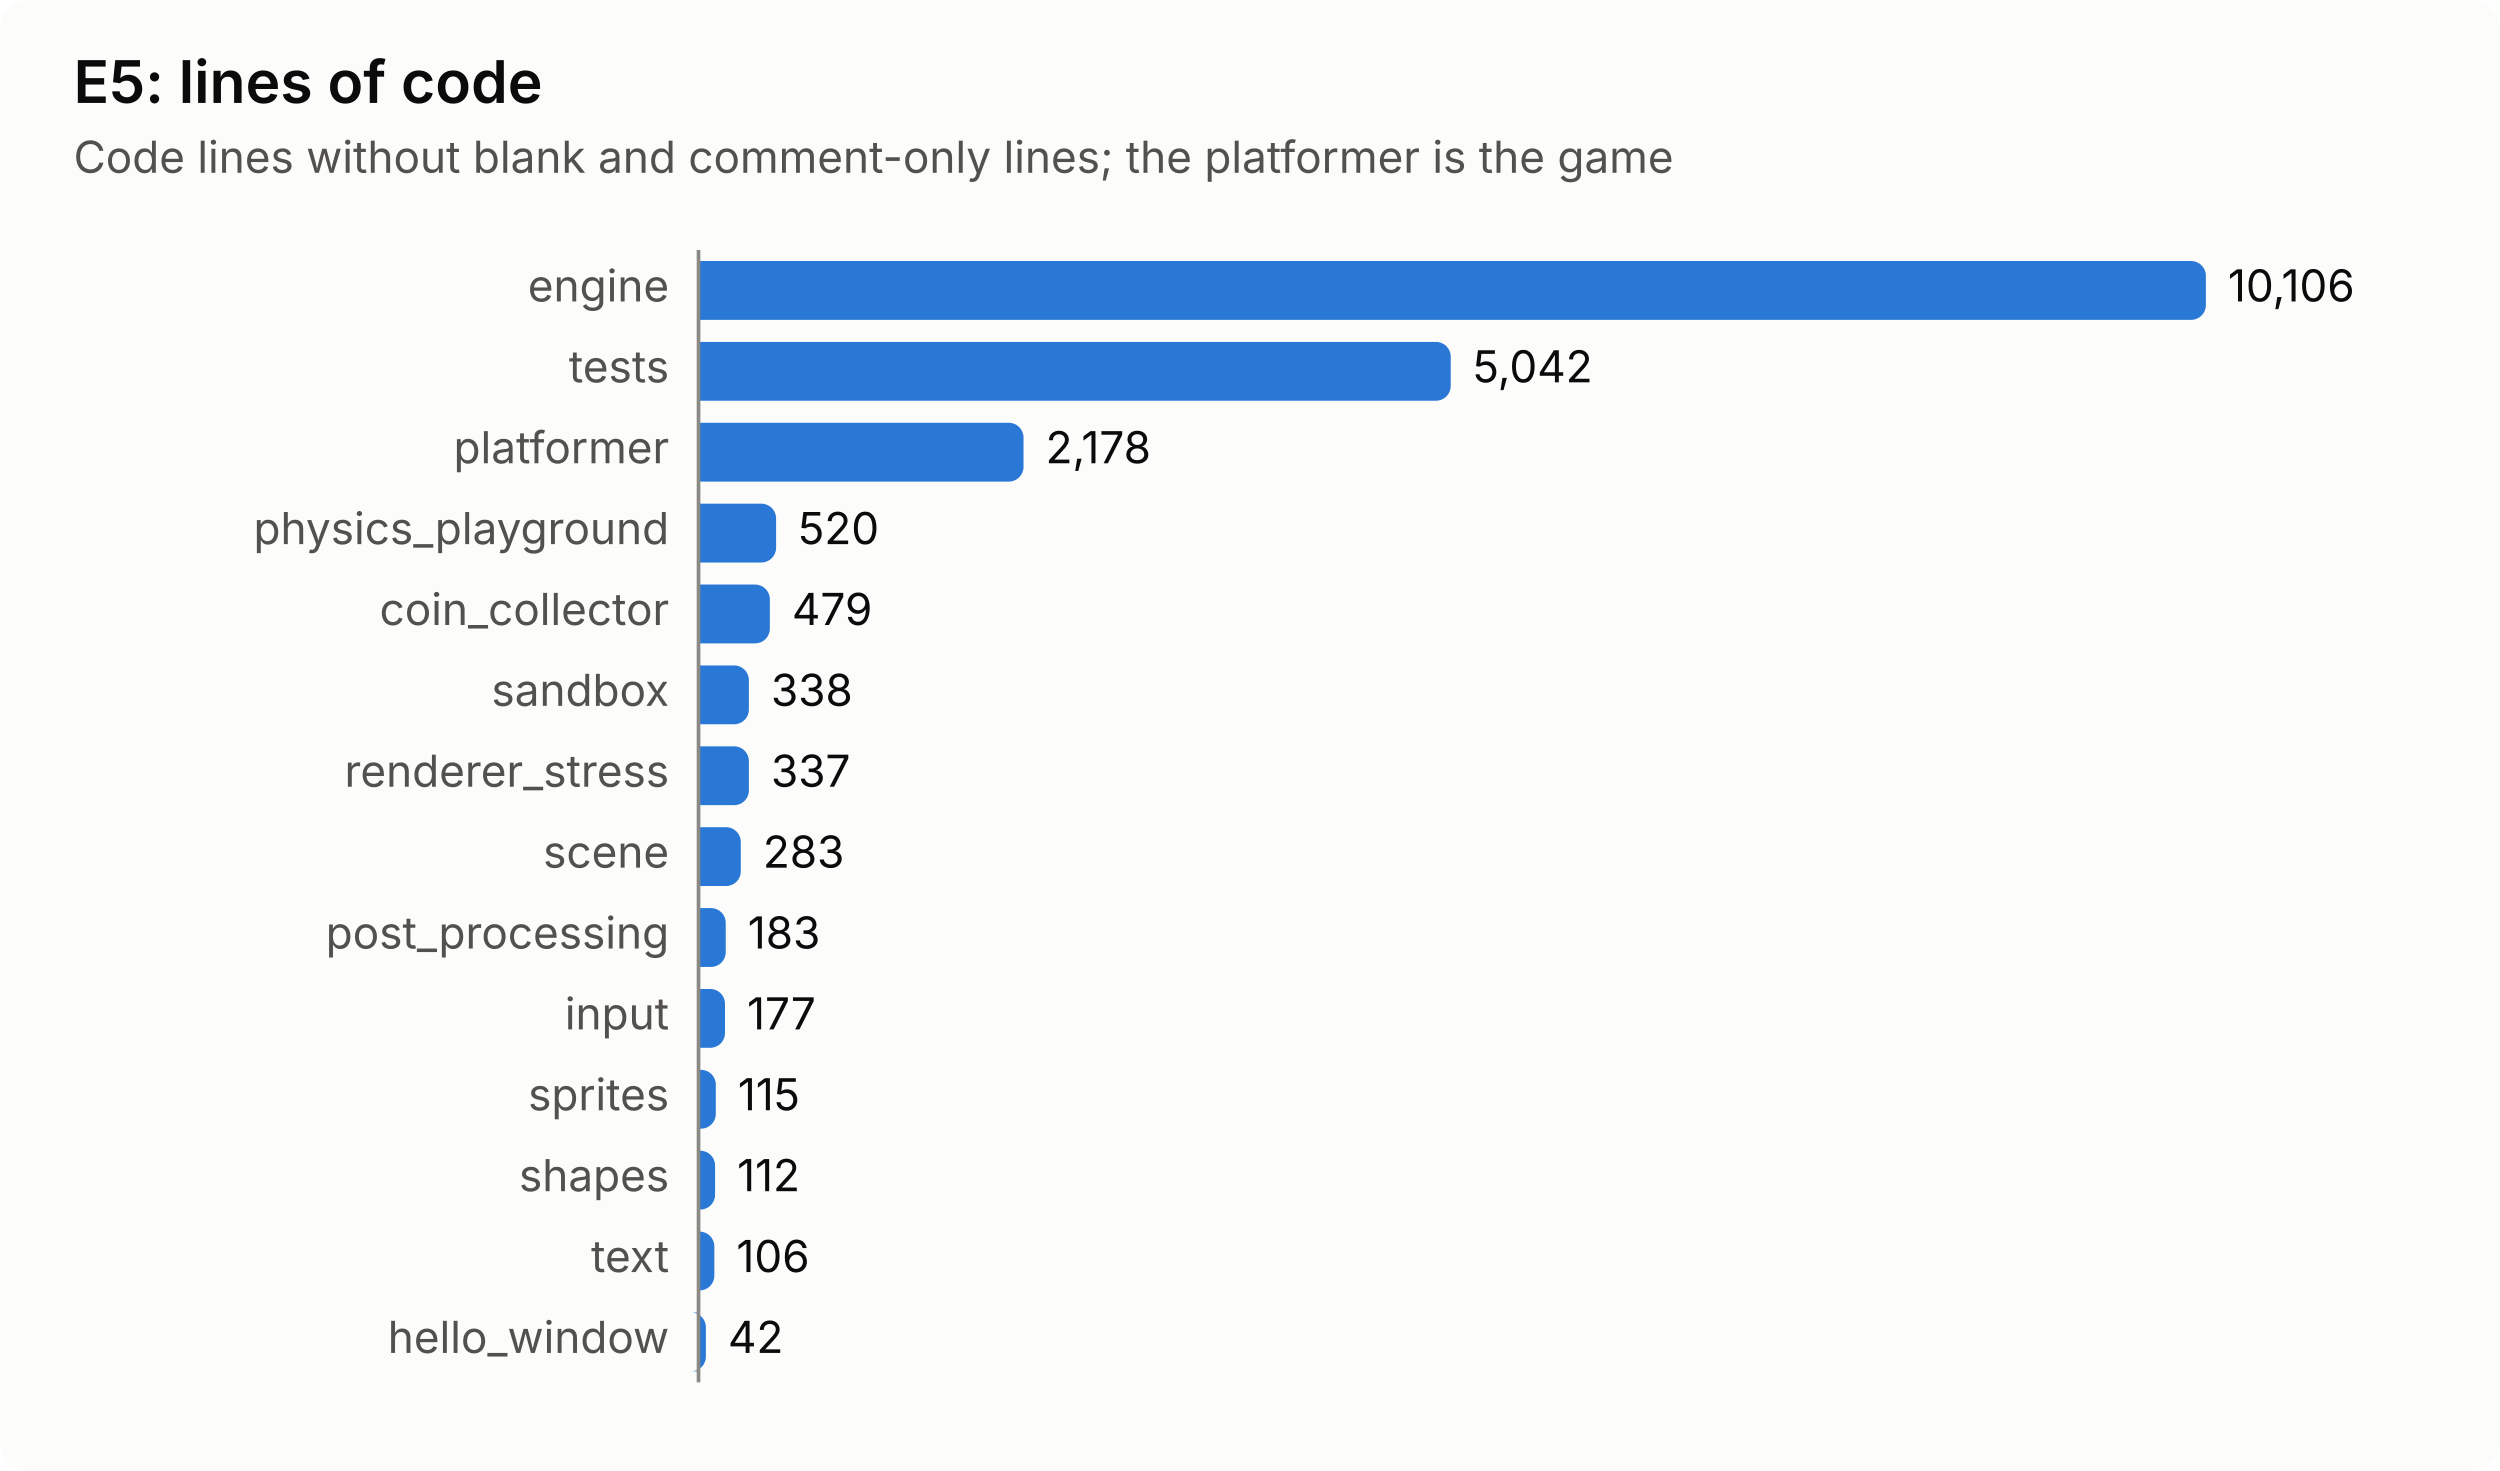
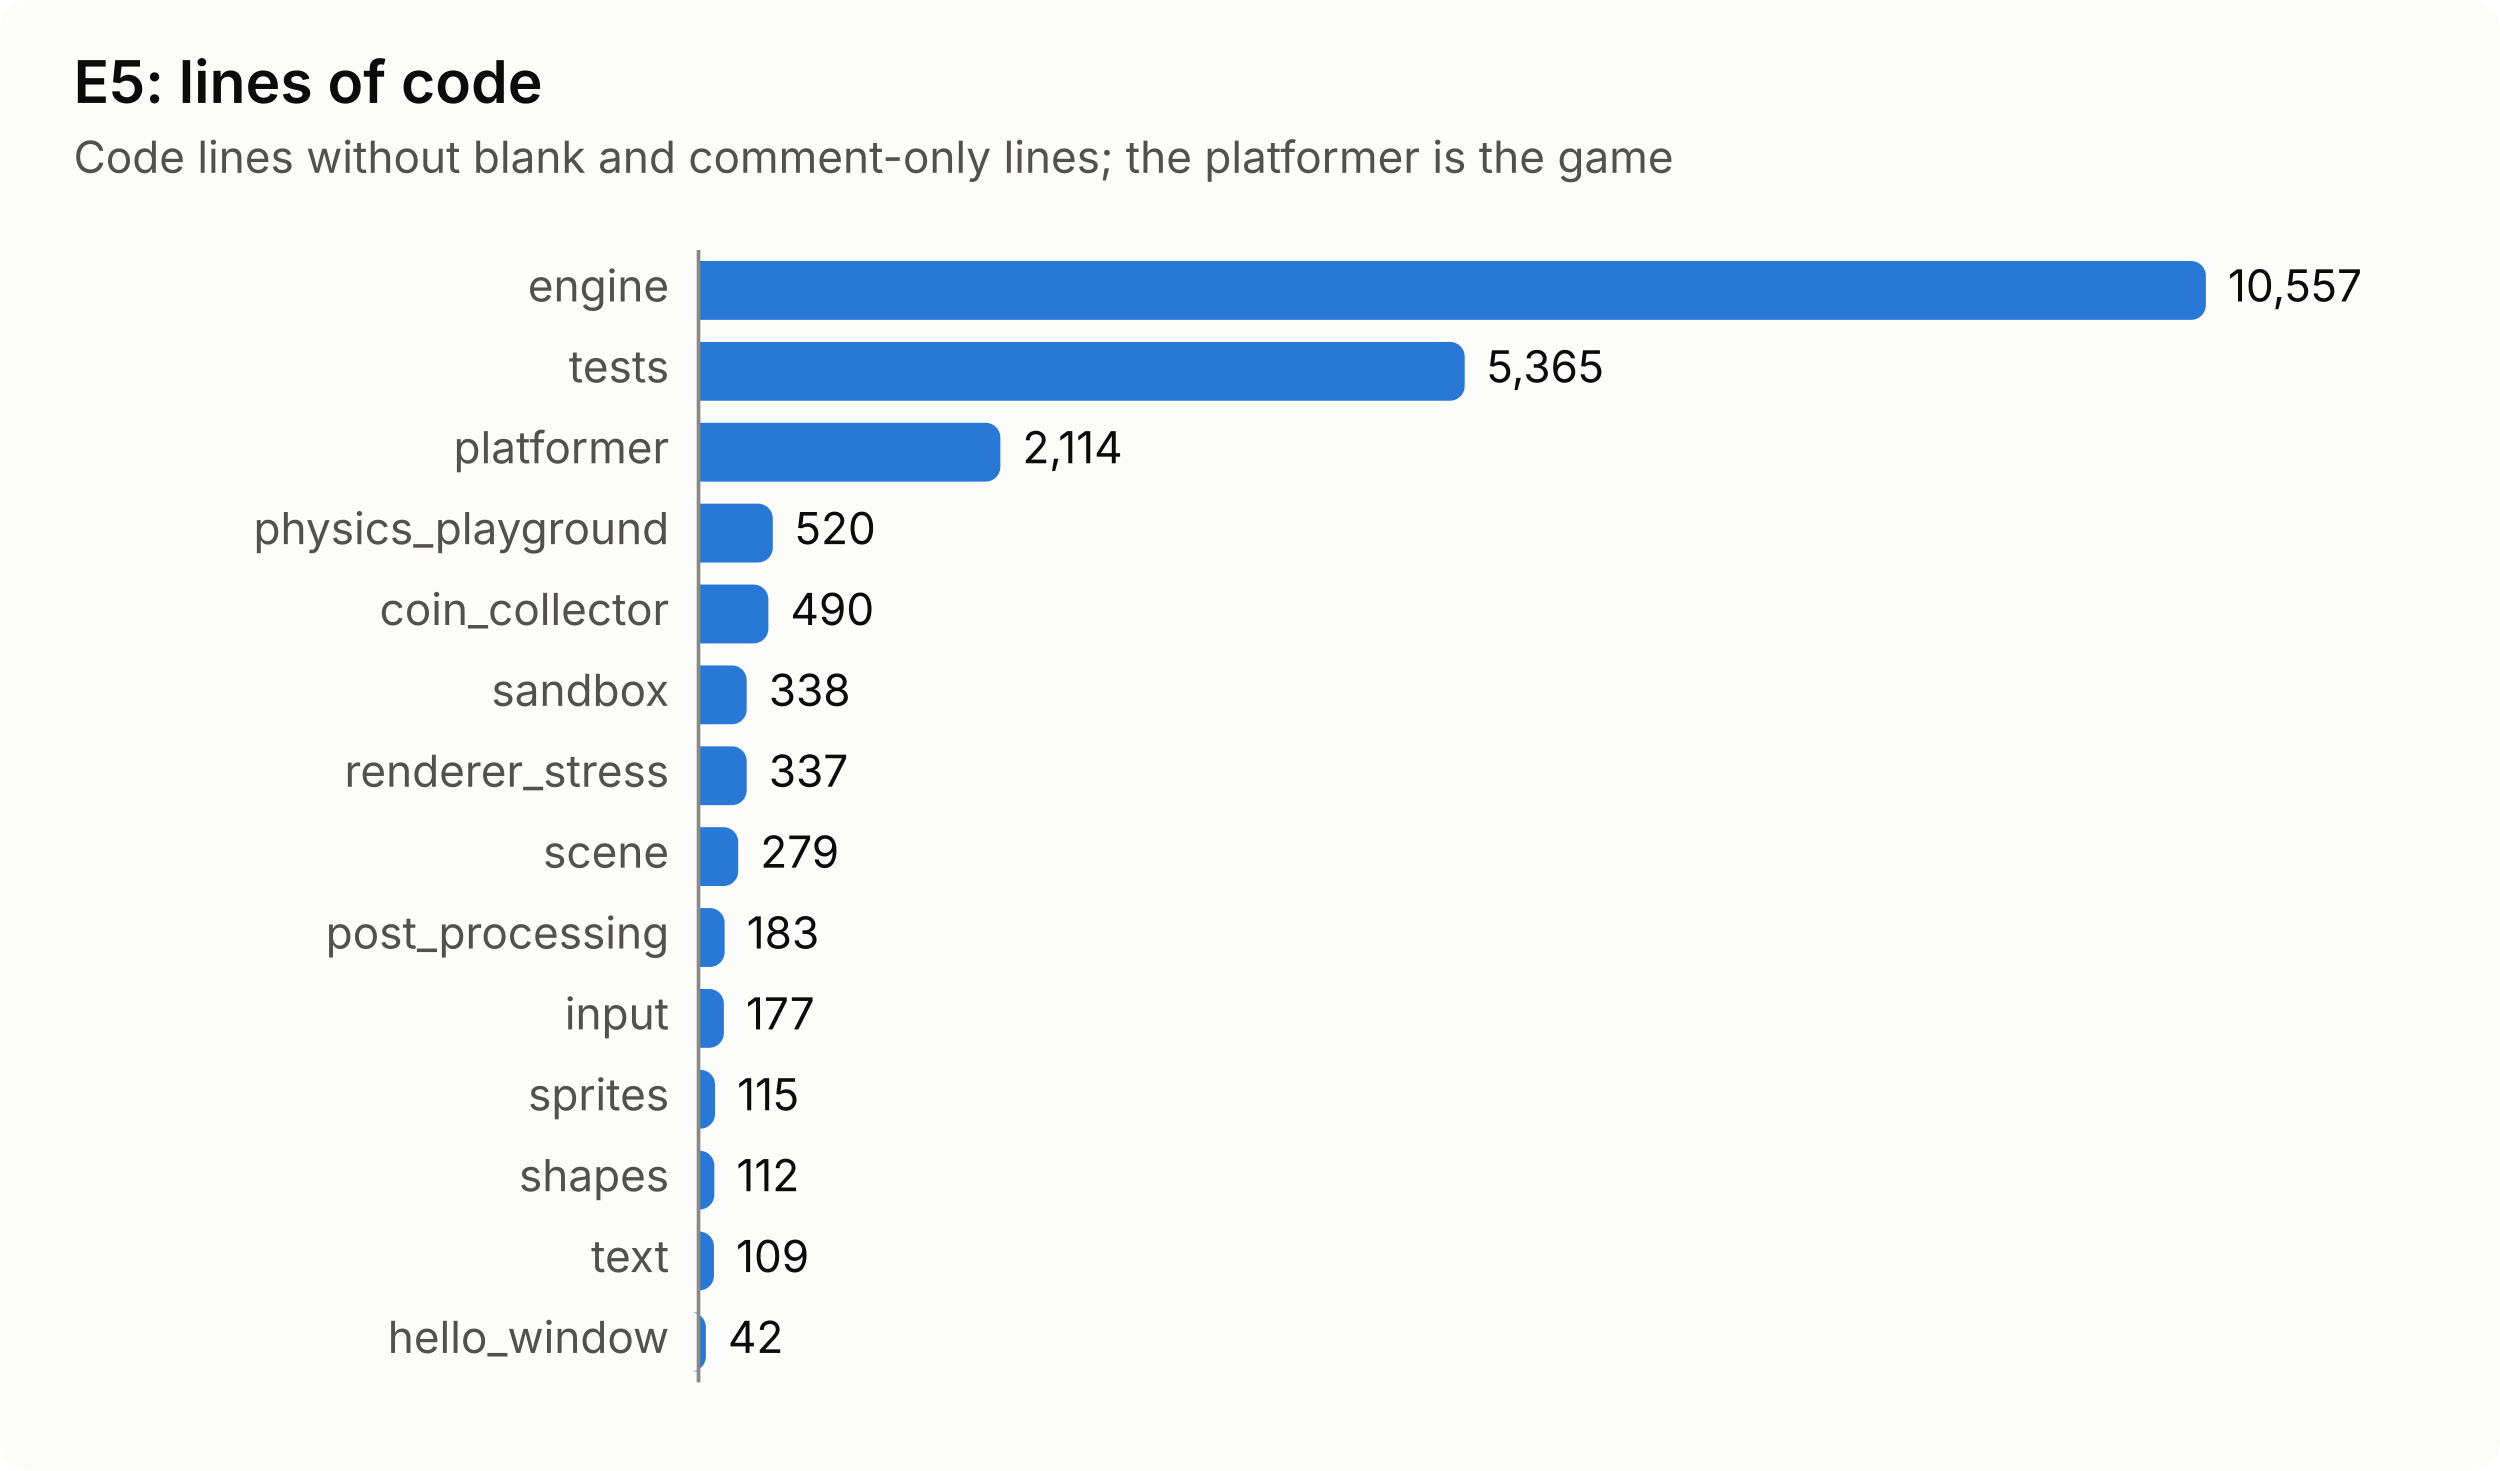
<svg xmlns="http://www.w3.org/2000/svg" viewBox="0 0 680 400" width="680" height="400" role="img" aria-label="E5: lines of code">
  <style>
.surface { fill: #fcfcfb; } .grid { stroke: #e4e3df; } .axis { stroke: #8a8984; }
.ink { fill: #0b0b0b; } .ink2 { fill: #52514e; } .ring { stroke: #fcfcfb; }
.l1 { stroke: #2a78d6; } .l2 { stroke: #eb6834; } .l3 { stroke: #1baf7a; }
.f1 { fill: #2a78d6; } .f2 { fill: #eb6834; } .f3 { fill: #1baf7a; }
.l1, .l2, .l3 { fill: none; }
@media (prefers-color-scheme: dark) {
  .surface { fill: #1a1a19; } .grid { stroke: #33332f; } .axis { stroke: #6f6e69; }
  .ink { fill: #f0efec; } .ink2 { fill: #c3c2b7; } .ring { stroke: #1a1a19; }
  .l1 { stroke: #3987e5; } .l2 { stroke: #d95926; } .l3 { stroke: #199e70; }
  .f1 { fill: #3987e5; } .f2 { fill: #d95926; } .f3 { fill: #199e70; }
}
text { font-family: system-ui, -apple-system, "Segoe UI", sans-serif; }
</style>
  <rect class="surface" width="680" height="400" rx="8" />
  <text class="ink" x="20" y="28" font-size="16" font-weight="600">E5: lines of code</text>
  <text class="ink2" x="20" y="47" font-size="12">Code lines without blank and comment-only lines; the platformer is the game</text>
  <text class="ink2" x="182" y="82" font-size="12" text-anchor="end">engine</text>
  <path class="f1" d="M190 71 h406.0 a4 4 0 0 1 4 4 v8 a4 4 0 0 1 -4 4 h-406.0 Z" />
-   <text class="ink" x="606.0" y="82" font-size="12">10,106</text>
+   <text class="ink" x="606.0" y="82" font-size="12">10,557</text>
  <text class="ink2" x="182" y="104" font-size="12" text-anchor="end">tests</text>
-   <path class="f1" d="M190 93 h200.6 a4 4 0 0 1 4 4 v8 a4 4 0 0 1 -4 4 h-200.6 Z" />
-   <text class="ink" x="400.6" y="104" font-size="12">5,042</text>
+   <path class="f1" d="M190 93 h204.4 a4 4 0 0 1 4 4 v8 a4 4 0 0 1 -4 4 h-204.4 Z" />
+   <text class="ink" x="404.4" y="104" font-size="12">5,365</text>
  <text class="ink2" x="182" y="126" font-size="12" text-anchor="end">platformer</text>
-   <path class="f1" d="M190 115 h84.4 a4 4 0 0 1 4 4 v8 a4 4 0 0 1 -4 4 h-84.4 Z" />
-   <text class="ink" x="284.4" y="126" font-size="12">2,178</text>
+   <path class="f1" d="M190 115 h78.1 a4 4 0 0 1 4 4 v8 a4 4 0 0 1 -4 4 h-78.1 Z" />
+   <text class="ink" x="278.1" y="126" font-size="12">2,114</text>
  <text class="ink2" x="182" y="148" font-size="12" text-anchor="end">physics_playground</text>
-   <path class="f1" d="M190 137 h17.1 a4 4 0 0 1 4 4 v8 a4 4 0 0 1 -4 4 h-17.1 Z" />
-   <text class="ink" x="217.1" y="148" font-size="12">520</text>
+   <path class="f1" d="M190 137 h16.2 a4 4 0 0 1 4 4 v8 a4 4 0 0 1 -4 4 h-16.2 Z" />
+   <text class="ink" x="216.2" y="148" font-size="12">520</text>
  <text class="ink2" x="182" y="170" font-size="12" text-anchor="end">coin_collector</text>
-   <path class="f1" d="M190 159 h15.4 a4 4 0 0 1 4 4 v8 a4 4 0 0 1 -4 4 h-15.4 Z" />
-   <text class="ink" x="215.4" y="170" font-size="12">479</text>
+   <path class="f1" d="M190 159 h15.0 a4 4 0 0 1 4 4 v8 a4 4 0 0 1 -4 4 h-15.0 Z" />
+   <text class="ink" x="215.0" y="170" font-size="12">490</text>
  <text class="ink2" x="182" y="192" font-size="12" text-anchor="end">sandbox</text>
-   <path class="f1" d="M190 181 h9.7 a4 4 0 0 1 4 4 v8 a4 4 0 0 1 -4 4 h-9.7 Z" />
-   <text class="ink" x="209.7" y="192" font-size="12">338</text>
+   <path class="f1" d="M190 181 h9.1 a4 4 0 0 1 4 4 v8 a4 4 0 0 1 -4 4 h-9.1 Z" />
+   <text class="ink" x="209.1" y="192" font-size="12">338</text>
  <text class="ink2" x="182" y="214" font-size="12" text-anchor="end">renderer_stress</text>
-   <path class="f1" d="M190 203 h9.7 a4 4 0 0 1 4 4 v8 a4 4 0 0 1 -4 4 h-9.7 Z" />
-   <text class="ink" x="209.7" y="214" font-size="12">337</text>
+   <path class="f1" d="M190 203 h9.1 a4 4 0 0 1 4 4 v8 a4 4 0 0 1 -4 4 h-9.1 Z" />
+   <text class="ink" x="209.1" y="214" font-size="12">337</text>
  <text class="ink2" x="182" y="236" font-size="12" text-anchor="end">scene</text>
-   <path class="f1" d="M190 225 h7.5 a4 4 0 0 1 4 4 v8 a4 4 0 0 1 -4 4 h-7.5 Z" />
-   <text class="ink" x="207.5" y="236" font-size="12">283</text>
+   <path class="f1" d="M190 225 h6.8 a4 4 0 0 1 4 4 v8 a4 4 0 0 1 -4 4 h-6.8 Z" />
+   <text class="ink" x="206.8" y="236" font-size="12">279</text>
  <text class="ink2" x="182" y="258" font-size="12" text-anchor="end">post_processing</text>
-   <path class="f1" d="M190 247 h3.4 a4 4 0 0 1 4 4 v8 a4 4 0 0 1 -4 4 h-3.4 Z" />
-   <text class="ink" x="203.4" y="258" font-size="12">183</text>
+   <path class="f1" d="M190 247 h3.1 a4 4 0 0 1 4 4 v8 a4 4 0 0 1 -4 4 h-3.1 Z" />
+   <text class="ink" x="203.1" y="258" font-size="12">183</text>
  <text class="ink2" x="182" y="280" font-size="12" text-anchor="end">input</text>
-   <path class="f1" d="M190 269 h3.2 a4 4 0 0 1 4 4 v8 a4 4 0 0 1 -4 4 h-3.2 Z" />
-   <text class="ink" x="203.2" y="280" font-size="12">177</text>
+   <path class="f1" d="M190 269 h2.9 a4 4 0 0 1 4 4 v8 a4 4 0 0 1 -4 4 h-2.9 Z" />
+   <text class="ink" x="202.9" y="280" font-size="12">177</text>
  <text class="ink2" x="182" y="302" font-size="12" text-anchor="end">sprites</text>
-   <path class="f1" d="M190 291 h0.7 a4 4 0 0 1 4 4 v8 a4 4 0 0 1 -4 4 h-0.7 Z" />
-   <text class="ink" x="200.7" y="302" font-size="12">115</text>
+   <path class="f1" d="M190 291 h0.5 a4 4 0 0 1 4 4 v8 a4 4 0 0 1 -4 4 h-0.5 Z" />
+   <text class="ink" x="200.5" y="302" font-size="12">115</text>
  <text class="ink2" x="182" y="324" font-size="12" text-anchor="end">shapes</text>
-   <path class="f1" d="M190 313 h0.5 a4 4 0 0 1 4 4 v8 a4 4 0 0 1 -4 4 h-0.5 Z" />
-   <text class="ink" x="200.5" y="324" font-size="12">112</text>
+   <path class="f1" d="M190 313 h0.3 a4 4 0 0 1 4 4 v8 a4 4 0 0 1 -4 4 h-0.3 Z" />
+   <text class="ink" x="200.3" y="324" font-size="12">112</text>
  <text class="ink2" x="182" y="346" font-size="12" text-anchor="end">text</text>
-   <path class="f1" d="M190 335 h0.3 a4 4 0 0 1 4 4 v8 a4 4 0 0 1 -4 4 h-0.3 Z" />
-   <text class="ink" x="200.3" y="346" font-size="12">106</text>
+   <path class="f1" d="M190 335 h0.2 a4 4 0 0 1 4 4 v8 a4 4 0 0 1 -4 4 h-0.2 Z" />
+   <text class="ink" x="200.2" y="346" font-size="12">109</text>
  <text class="ink2" x="182" y="368" font-size="12" text-anchor="end">hello_window</text>
  <path class="f1" d="M190 357 h-2.0 a4 4 0 0 1 4 4 v8 a4 4 0 0 1 -4 4 h2.0 Z" />
  <text class="ink" x="198.0" y="368" font-size="12">42</text>
  <line class="axis" x1="190" x2="190" y1="68" y2="376" stroke-width="1" />
</svg>
